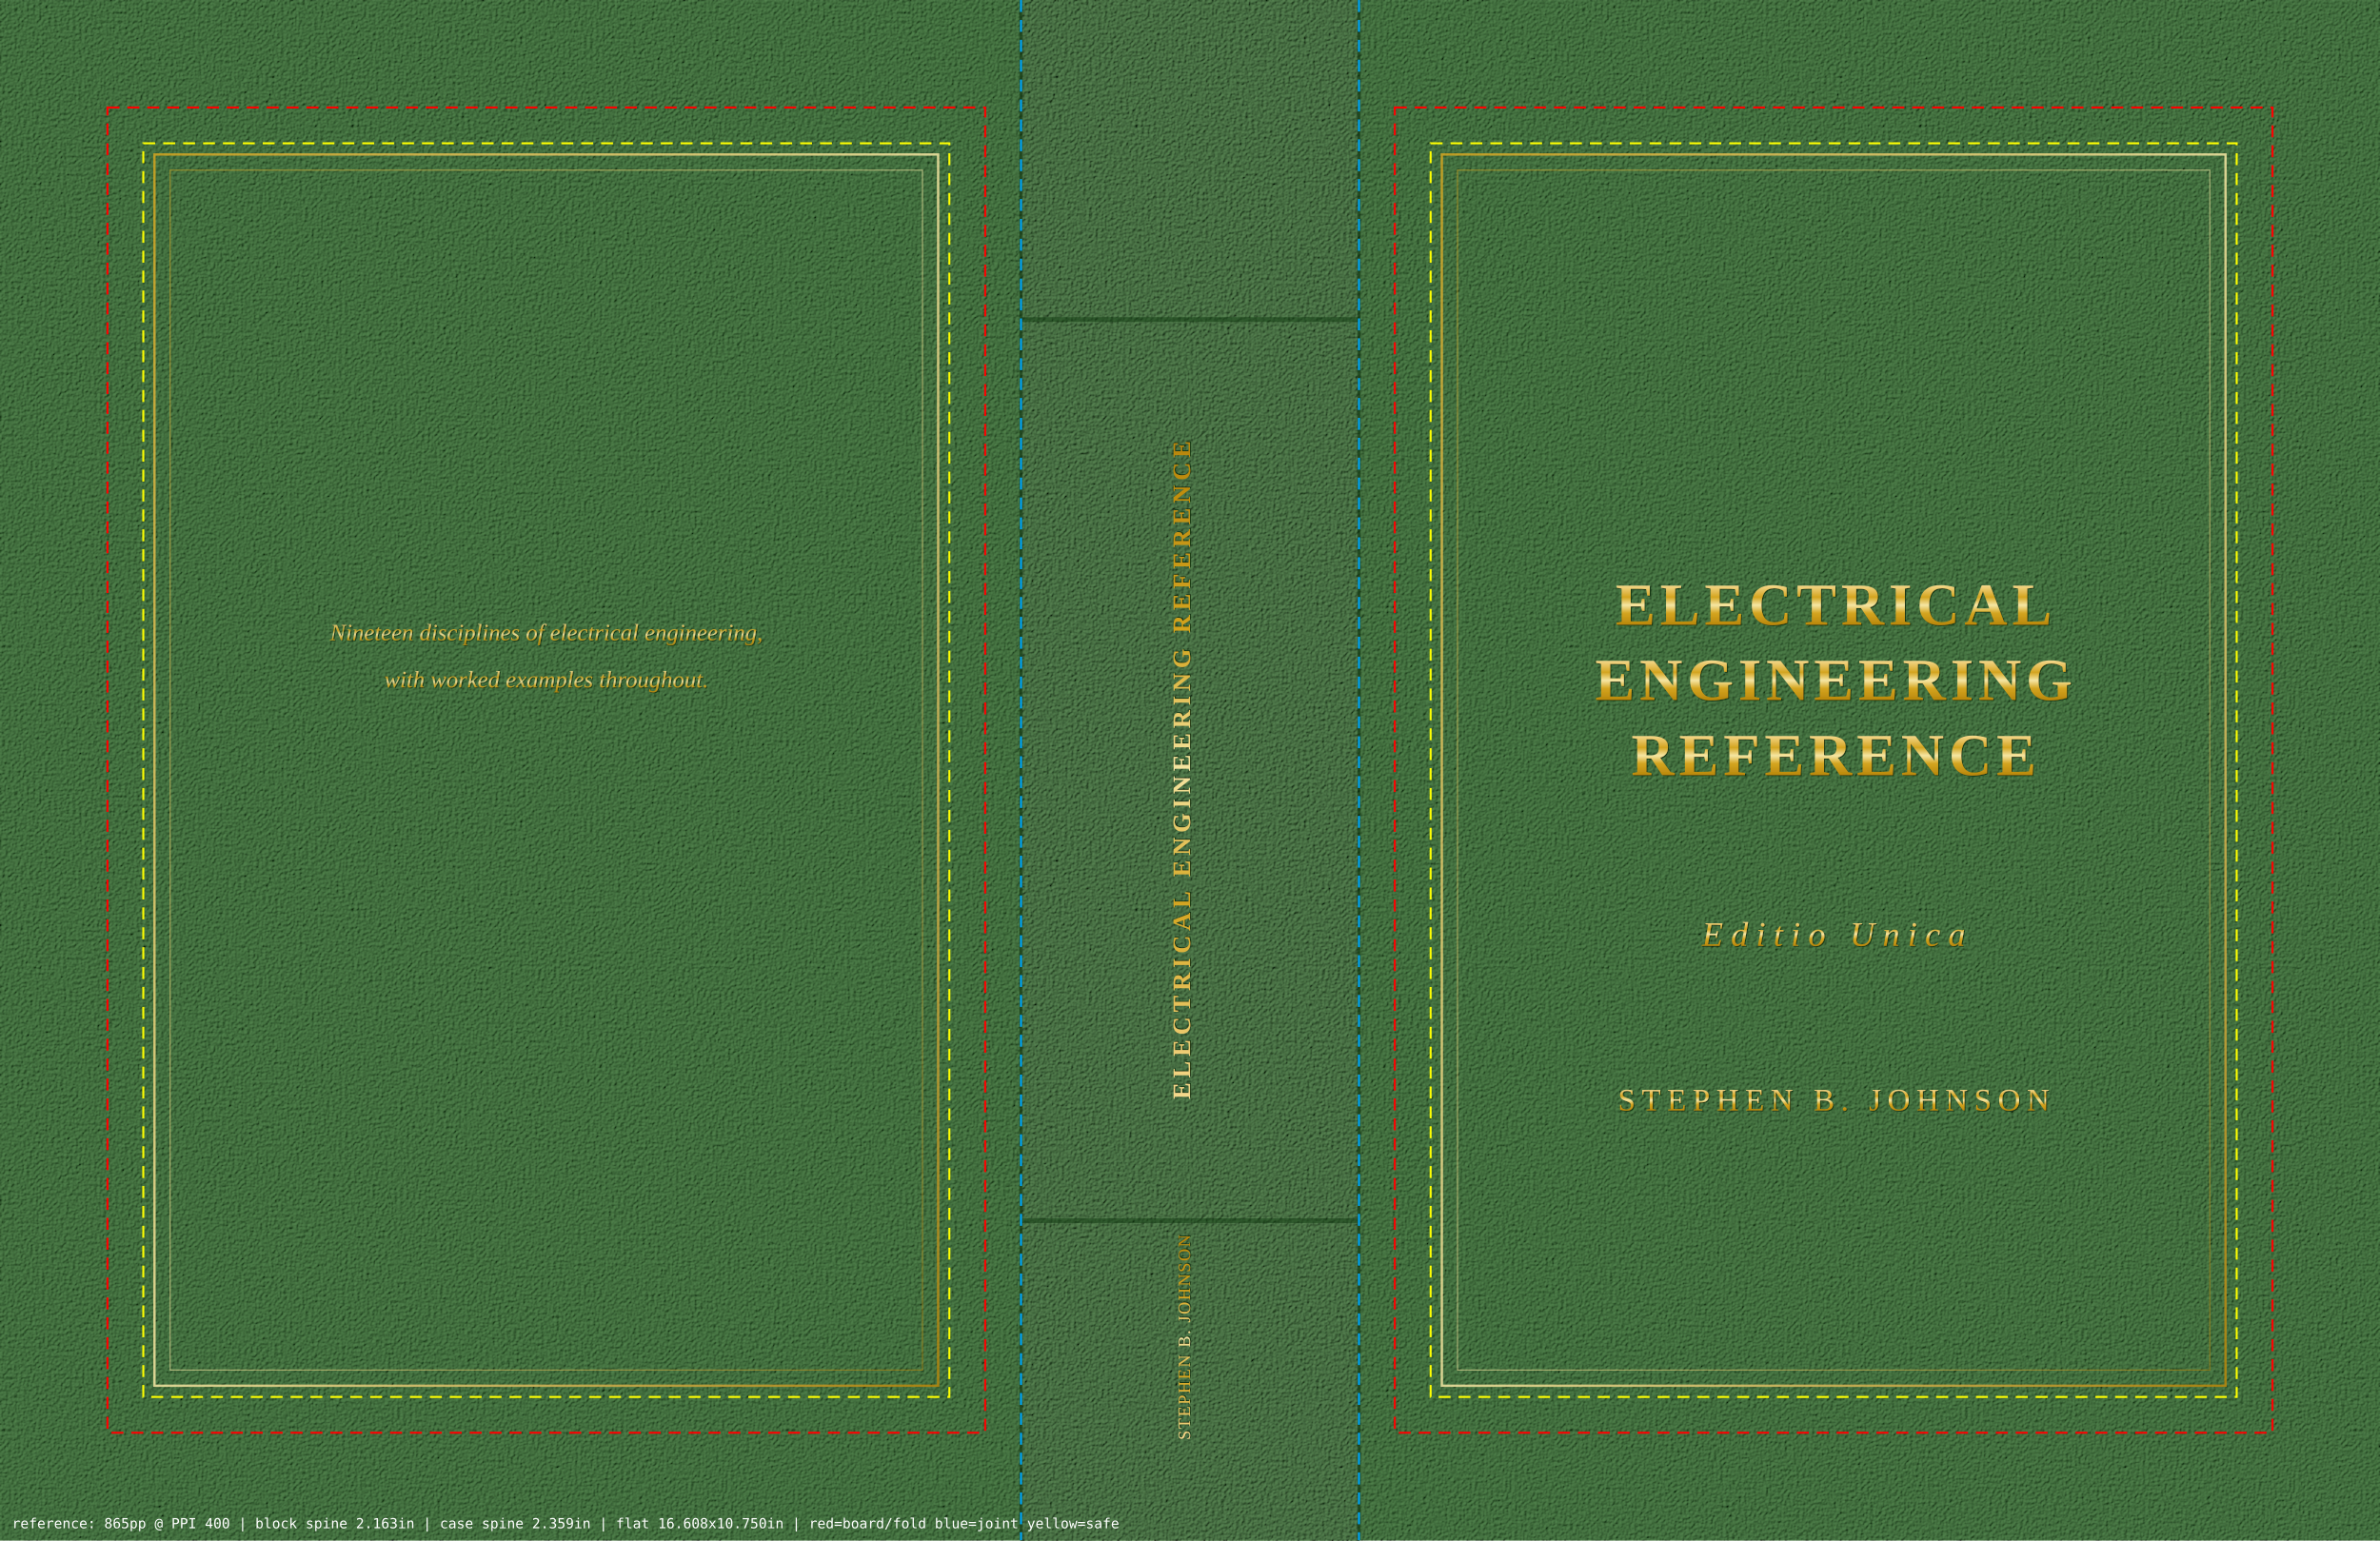
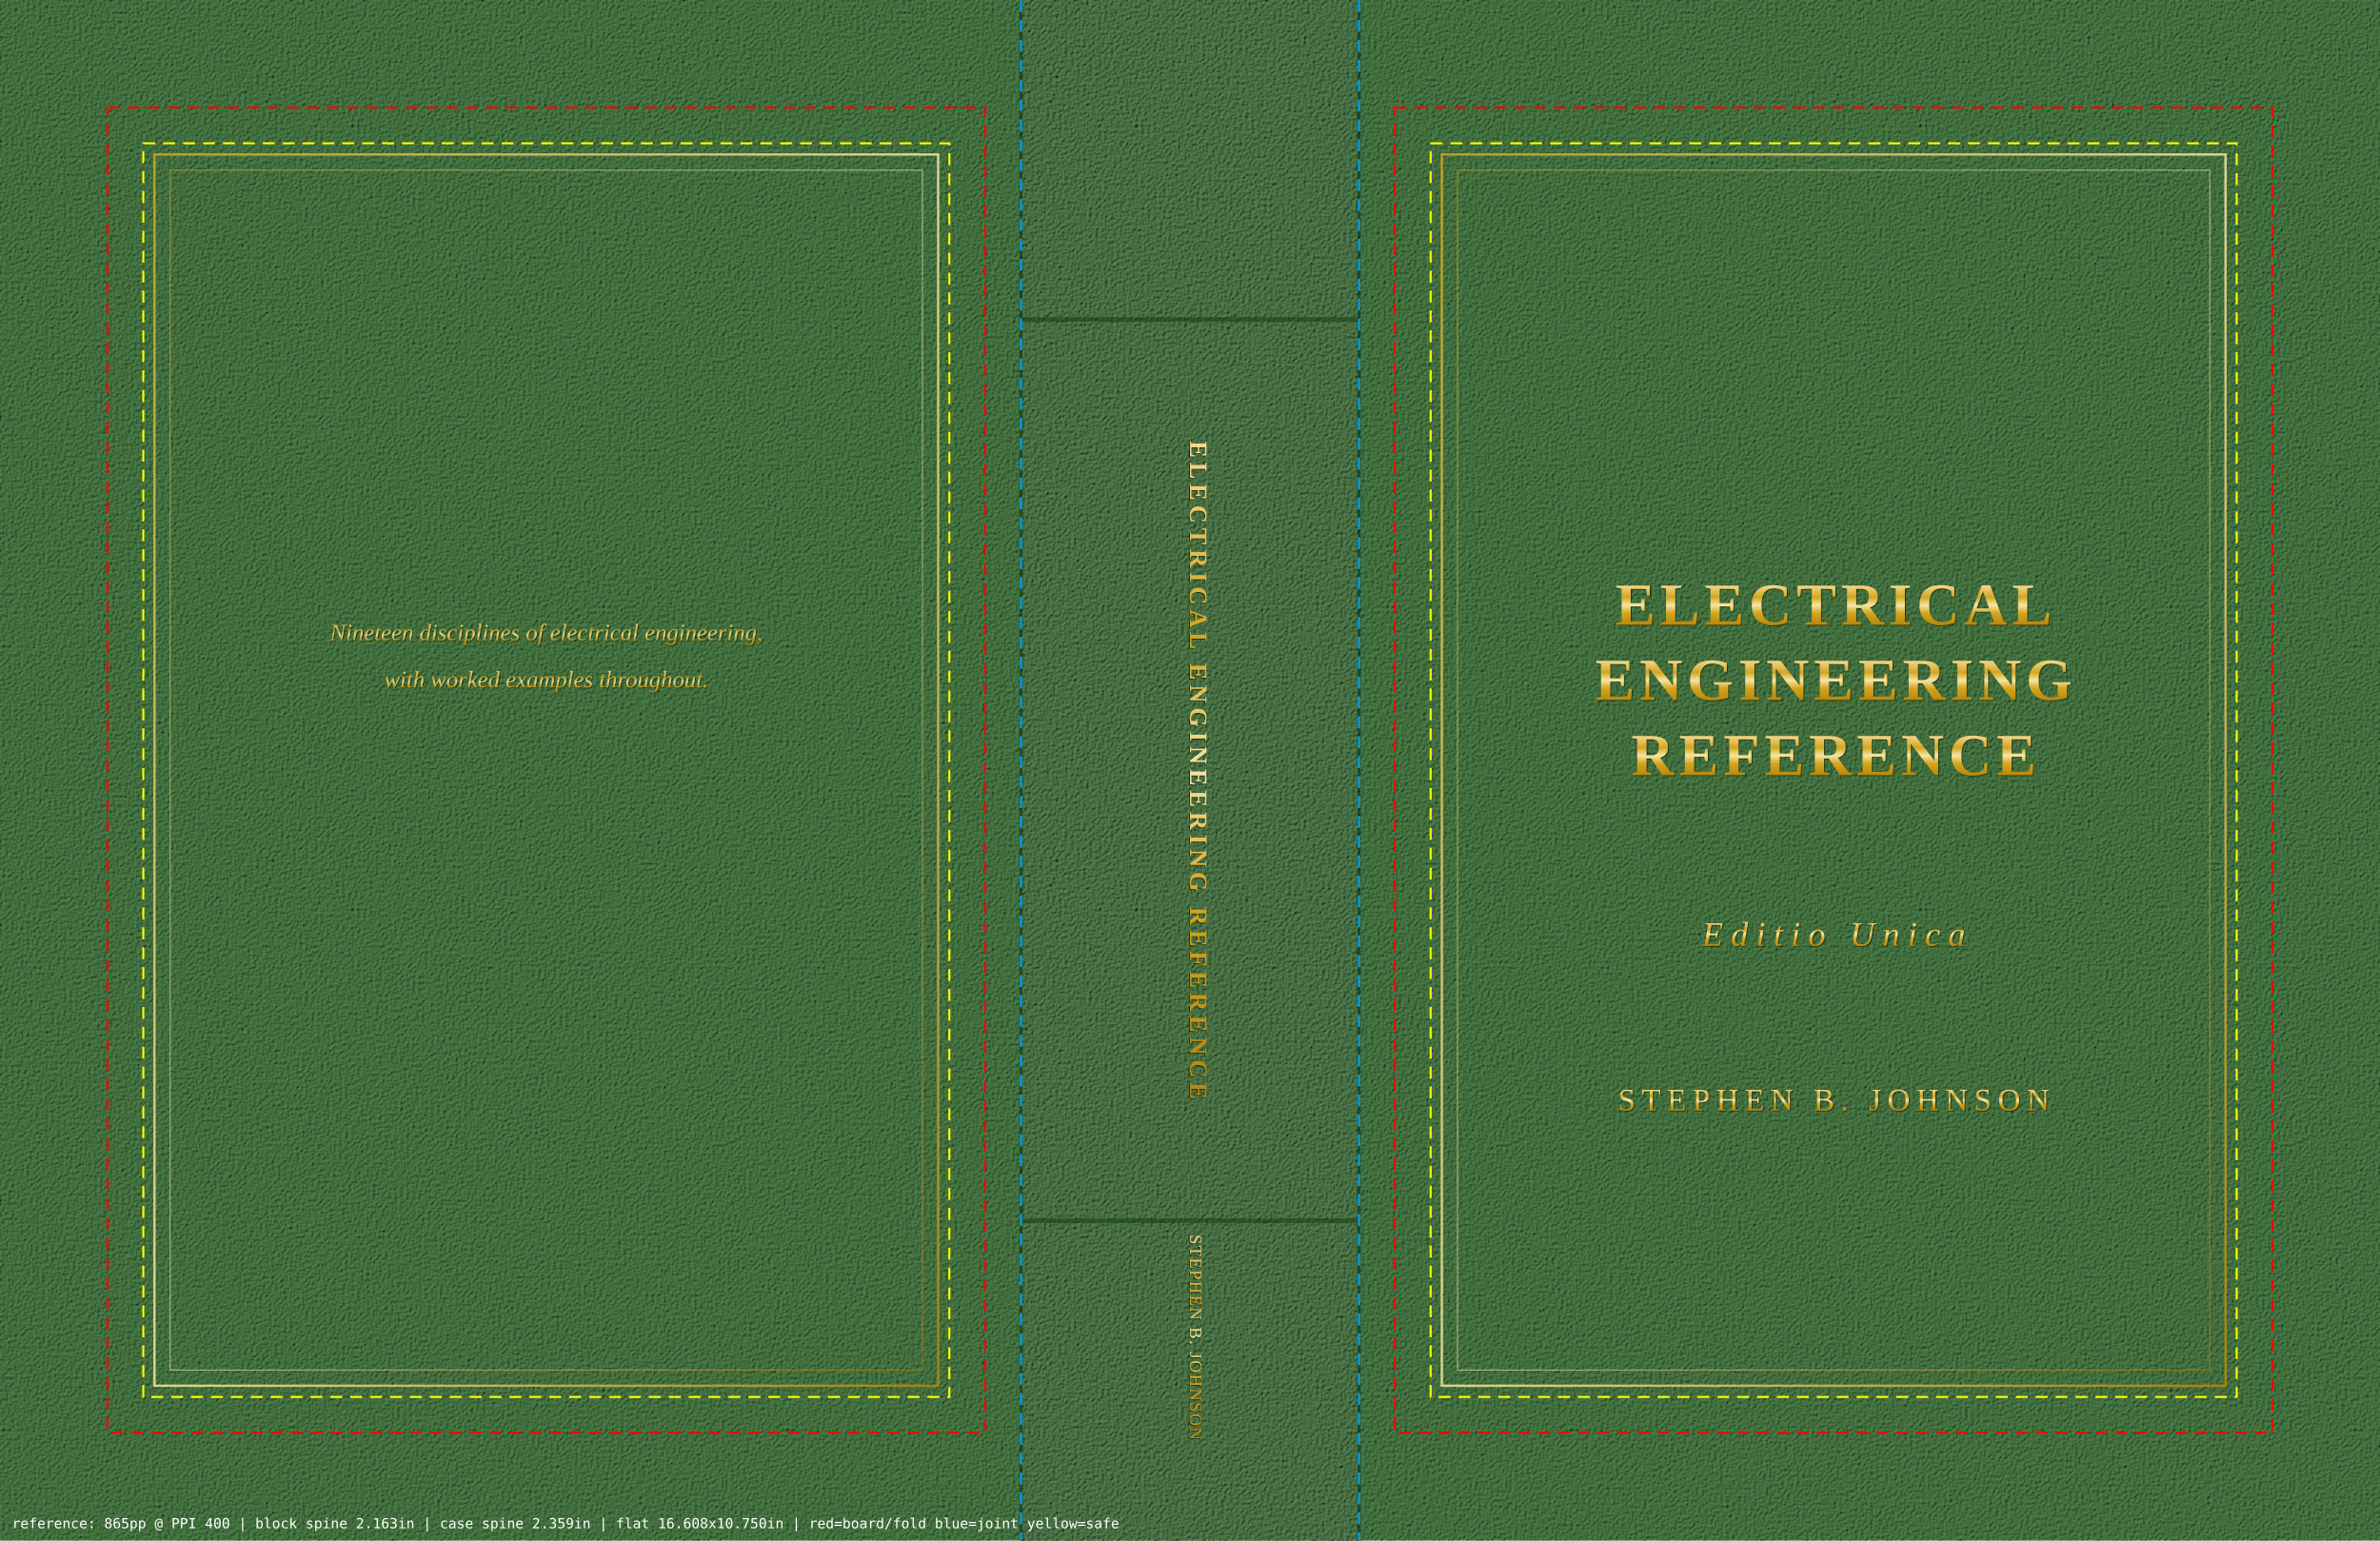
<svg xmlns="http://www.w3.org/2000/svg" viewBox="0 0 1195.81 774.00" width="16.608in" height="10.75in">
  <defs>
    <filter id="leather" x="0%" y="0%" width="100%" height="100%">
      <feTurbulence type="fractalNoise" baseFrequency="0.65" numOctaves="4" seed="2" result="noise" />
      <feDiffuseLighting in="noise" lighting-color="#2d5a27" surfaceScale="1.5" result="lit">
        <feDistantLight azimuth="225" elevation="35" />
      </feDiffuseLighting>
      <feComposite in="lit" in2="SourceGraphic" operator="multiply" />
    </filter>
    <linearGradient id="gold" x1="0" y1="0" x2="0" y2="1">
      <stop offset="0%" stop-color="#f5d98e" />
      <stop offset="30%" stop-color="#d4a520" />
      <stop offset="50%" stop-color="#f5e6a3" />
      <stop offset="70%" stop-color="#d4a520" />
      <stop offset="100%" stop-color="#b8860b" />
    </linearGradient>
    <linearGradient id="goldSpine" x1="0" y1="0" x2="1" y2="0">
      <stop offset="0%" stop-color="#f5d98e" />
      <stop offset="30%" stop-color="#d4a520" />
      <stop offset="50%" stop-color="#f5e6a3" />
      <stop offset="70%" stop-color="#d4a520" />
      <stop offset="100%" stop-color="#b8860b" />
    </linearGradient>
    <linearGradient id="goldLine" x1="0" y1="0" x2="1" y2="1">
      <stop offset="0%" stop-color="#d4a520" />
      <stop offset="50%" stop-color="#f5e6a3" />
      <stop offset="100%" stop-color="#b8860b" />
    </linearGradient>
    <filter id="textEmboss" x="-20%" y="-20%" width="140%" height="140%">
      <feDropShadow dx="0.47" dy="0.47" stdDeviation="0.32" flood-color="#0a2e0a" flood-opacity="0.85" />
    </filter>
  </defs>
  <rect x="0" y="0" width="1195.81" height="774.00" fill="#1e5a1e" />
  <rect x="0" y="0" width="1195.81" height="774.00" filter="url(#leather)" opacity="0.6" />
  <rect x="513.00" y="0" width="169.81" height="774.00" fill="#1a4d1a" />
  <rect x="513.00" y="0" width="169.81" height="774.00" filter="url(#leather)" opacity="0.7" />
  <line x1="513.00" y1="0" x2="513.00" y2="774.00" stroke="#0a2e0a" stroke-width="1.57" opacity="0.6" />
  <line x1="682.81" y1="0" x2="682.81" y2="774.00" stroke="#0a2e0a" stroke-width="1.57" opacity="0.6" />
  <line x1="513.00" y1="160.56" x2="682.81" y2="160.56" stroke="#0f3a0f" stroke-width="2.36" opacity="0.5" />
  <line x1="517.73" y1="167.65" x2="678.09" y2="167.65" stroke="url(#goldLine)" stroke-width="0.63" opacity="0.7" />
  <line x1="513.00" y1="613.44" x2="682.81" y2="613.44" stroke="#0f3a0f" stroke-width="2.36" opacity="0.5" />
  <line x1="517.73" y1="620.53" x2="678.09" y2="620.53" stroke="url(#goldLine)" stroke-width="0.63" opacity="0.7" />
-   <text x="597.91" y="387.00" fill="url(#goldSpine)" font-family="Georgia, 'Times New Roman', serif" font-size="12.60" font-weight="bold" letter-spacing="2.36" text-anchor="middle" filter="url(#textEmboss)" transform="rotate(-90, 597.91, 387.00)">ELECTRICAL ENGINEERING REFERENCE</text>
-   <text x="597.91" y="672.05" fill="url(#goldSpine)" font-family="Georgia, 'Times New Roman', serif" font-size="8.66" letter-spacing="0.79" text-anchor="middle" filter="url(#textEmboss)" transform="rotate(-90, 597.91, 672.05)">STEPHEN B. JOHNSON</text>
+   <text x="597.91" y="387.00" fill="url(#goldSpine)" font-family="Georgia, 'Times New Roman', serif" font-size="12.60" font-weight="bold" letter-spacing="2.36" text-anchor="middle" filter="url(#textEmboss)" transform="rotate(90, 597.91, 387.00)">ELECTRICAL ENGINEERING REFERENCE</text>
+   <text x="597.91" y="672.05" fill="url(#goldSpine)" font-family="Georgia, 'Times New Roman', serif" font-size="8.66" letter-spacing="0.79" text-anchor="middle" filter="url(#textEmboss)" transform="rotate(90, 597.91, 672.05)">STEPHEN B. JOHNSON</text>
  <rect x="77.62" y="77.62" width="393.75" height="618.75" fill="none" stroke="url(#goldLine)" stroke-width="1.18" opacity="0.85" />
  <rect x="85.50" y="85.50" width="378.00" height="603.00" fill="none" stroke="url(#goldLine)" stroke-width="0.55" opacity="0.6" />
  <rect x="724.44" y="77.62" width="393.75" height="618.75" fill="none" stroke="url(#goldLine)" stroke-width="1.18" opacity="0.85" />
  <rect x="732.31" y="85.50" width="378.00" height="603.00" fill="none" stroke="url(#goldLine)" stroke-width="0.55" opacity="0.6" />
  <text x="921.31" y="313.88" fill="url(#gold)" font-family="Georgia, 'Times New Roman', serif" font-size="29.93" font-weight="bold" text-anchor="middle" letter-spacing="2.36" filter="url(#textEmboss)">ELECTRICAL</text>
  <text x="921.31" y="351.68" fill="url(#gold)" font-family="Georgia, 'Times New Roman', serif" font-size="29.93" font-weight="bold" text-anchor="middle" letter-spacing="2.36" filter="url(#textEmboss)">ENGINEERING</text>
  <text x="921.31" y="389.47" fill="url(#gold)" font-family="Georgia, 'Times New Roman', serif" font-size="29.93" font-weight="bold" text-anchor="middle" letter-spacing="2.36" filter="url(#textEmboss)">REFERENCE</text>
  <text x="921.31" y="475.31" fill="url(#gold)" font-family="Georgia, 'Times New Roman', serif" font-size="17.32" font-style="italic" text-anchor="middle" letter-spacing="3.94" filter="url(#textEmboss)">Editio Unica</text>
  <line x1="881.94" y1="495.00" x2="960.69" y2="495.00" stroke="url(#goldLine)" stroke-width="0.63" opacity="0.6" />
  <text x="921.31" y="558.00" fill="url(#gold)" font-family="Georgia, 'Times New Roman', serif" font-size="15.75" text-anchor="middle" letter-spacing="3.15" filter="url(#textEmboss)">STEPHEN B. JOHNSON</text>
  <line x1="227.25" y1="290.25" x2="321.75" y2="290.25" stroke="url(#goldLine)" stroke-width="0.63" opacity="0.6" />
  <text x="274.50" y="321.75" fill="url(#gold)" font-family="Georgia, 'Times New Roman', serif" font-size="11.81" font-style="italic" text-anchor="middle" opacity="0.9" filter="url(#textEmboss)">Nineteen disciplines of electrical engineering,</text>
  <text x="274.50" y="345.38" fill="url(#gold)" font-family="Georgia, 'Times New Roman', serif" font-size="11.81" font-style="italic" text-anchor="middle" opacity="0.9" filter="url(#textEmboss)">with worked examples throughout.</text>
  <line x1="227.25" y1="369.00" x2="321.75" y2="369.00" stroke="url(#goldLine)" stroke-width="0.63" opacity="0.6" />
  <g id="guides" fill="none" stroke-dasharray="6 4">
    <rect x="54.00" y="54.00" width="441.00" height="666.00" stroke="#ff0000" stroke-width="1" />
    <rect x="700.81" y="54.00" width="441.00" height="666.00" stroke="#ff0000" stroke-width="1" />
    <line x1="513.00" y1="0" x2="513.00" y2="774.00" stroke="#00aaff" stroke-width="1" />
    <line x1="682.81" y1="0" x2="682.81" y2="774.00" stroke="#00aaff" stroke-width="1" />
    <rect x="72.00" y="72.00" width="405.00" height="630.00" stroke="#ffff00" stroke-width="1" />
    <rect x="718.81" y="72.00" width="405.00" height="630.00" stroke="#ffff00" stroke-width="1" />
  </g>
  <text x="6" y="768" font-family="monospace" font-size="7" fill="#ffffff">reference: 865pp @ PPI 400 | block spine 2.163in | case spine 2.359in | flat 16.608x10.750in | red=board/fold blue=joint yellow=safe</text>
</svg>
